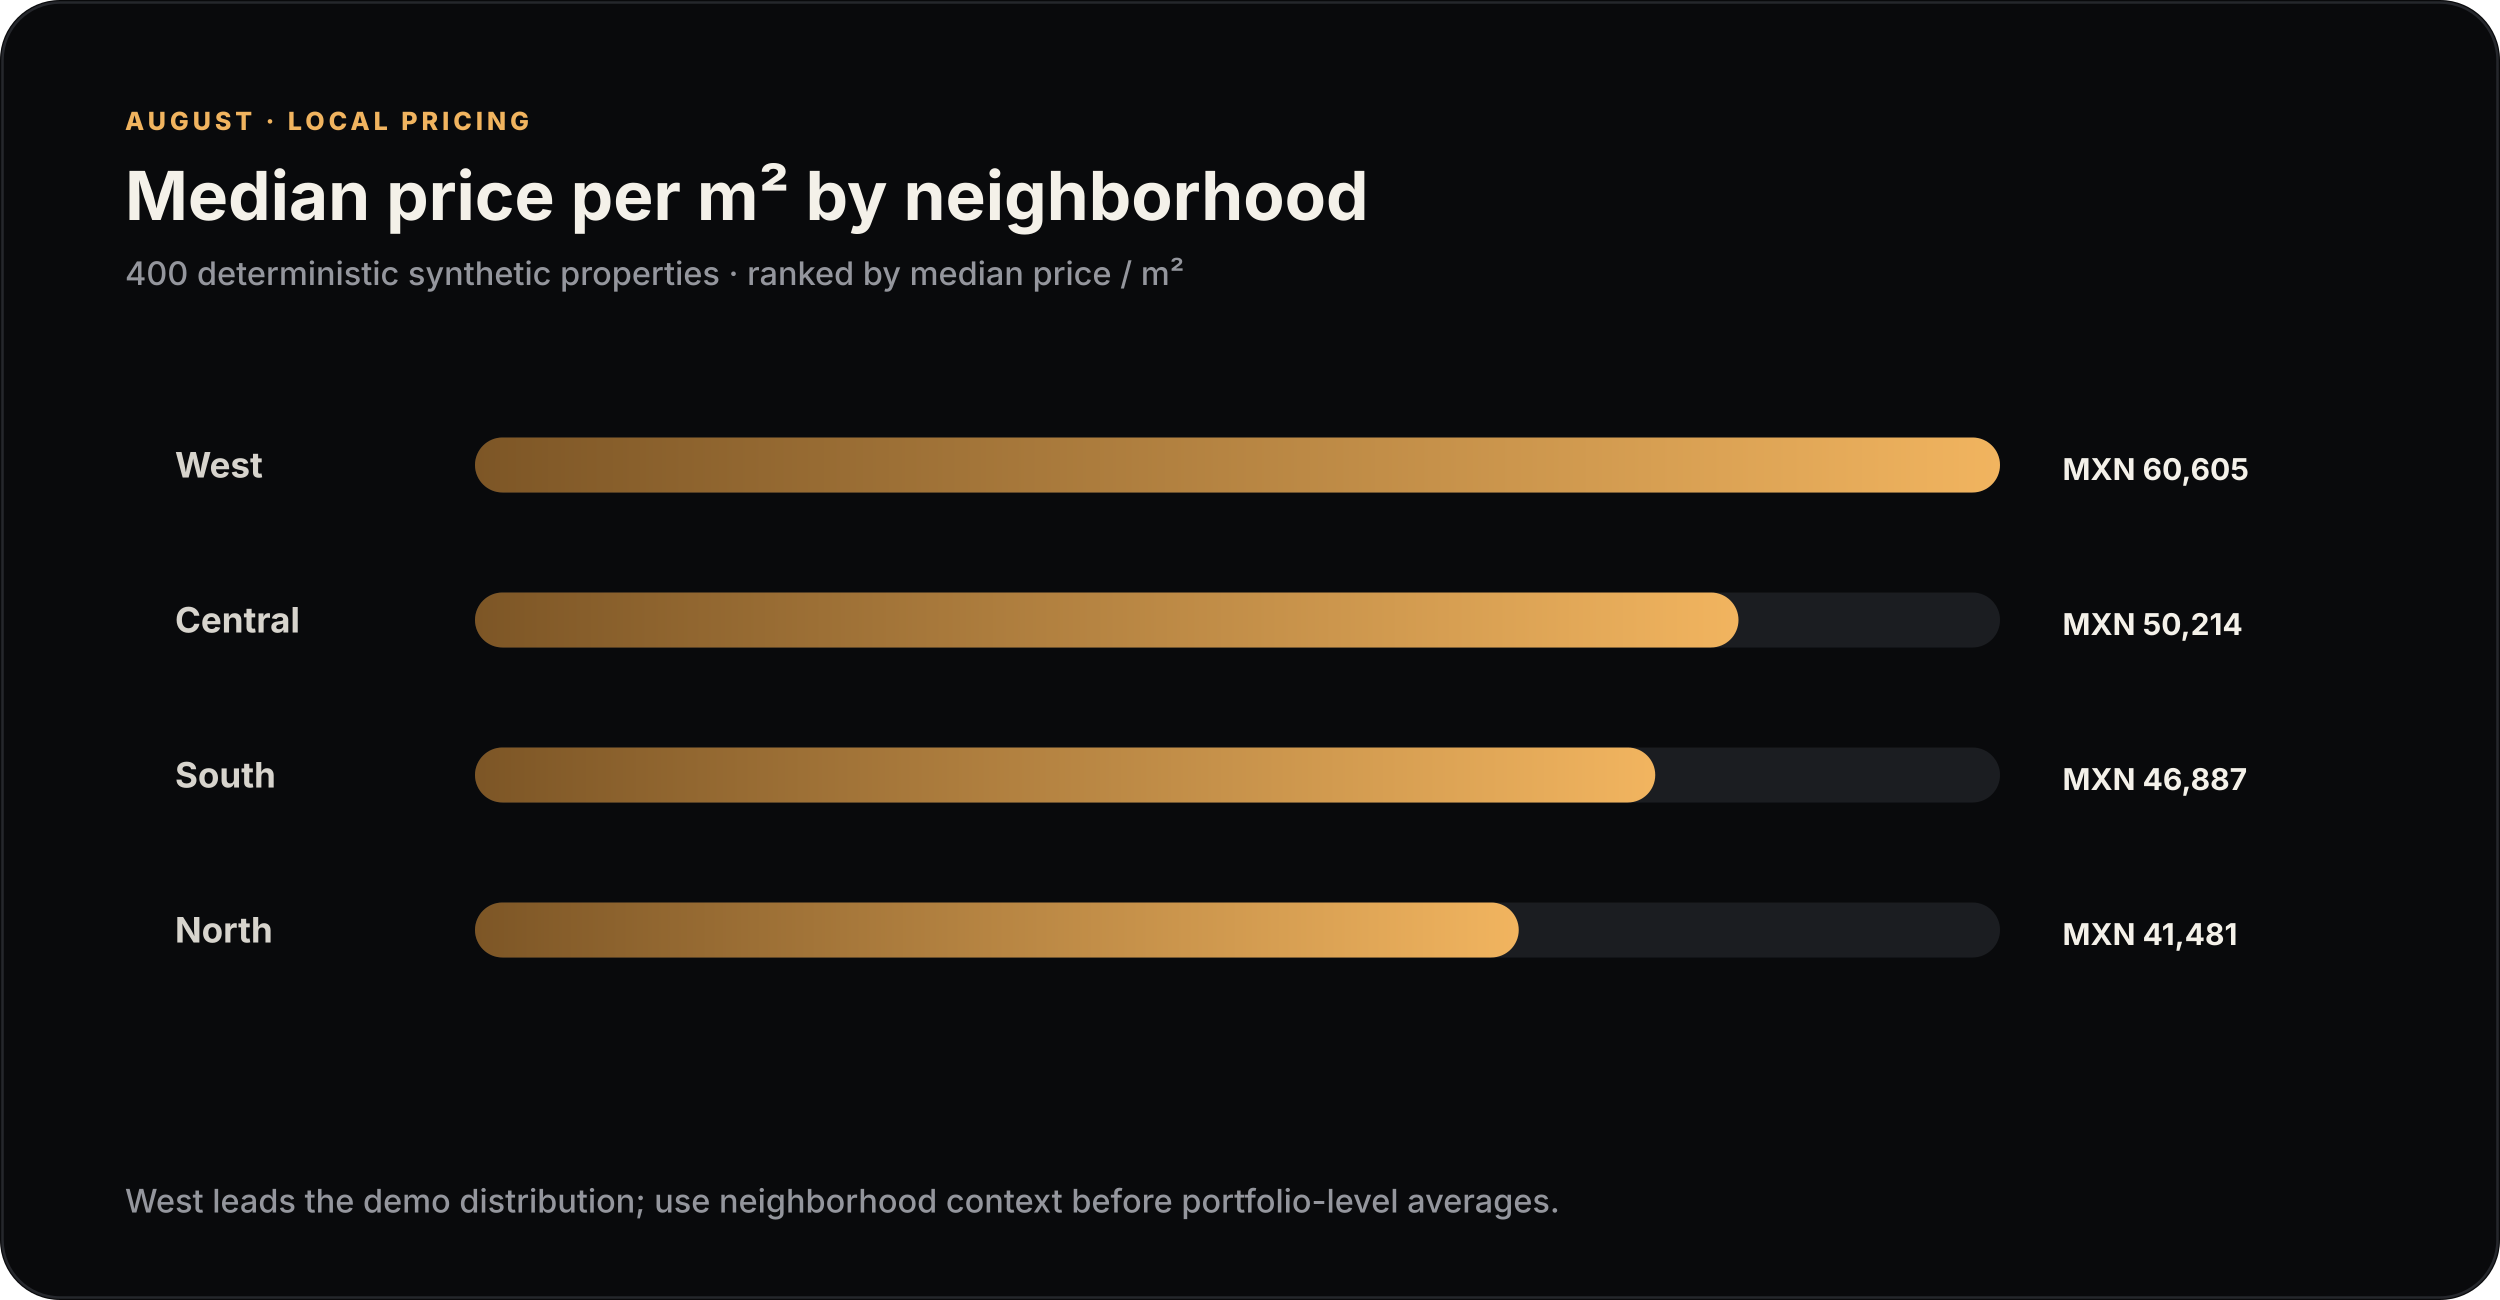
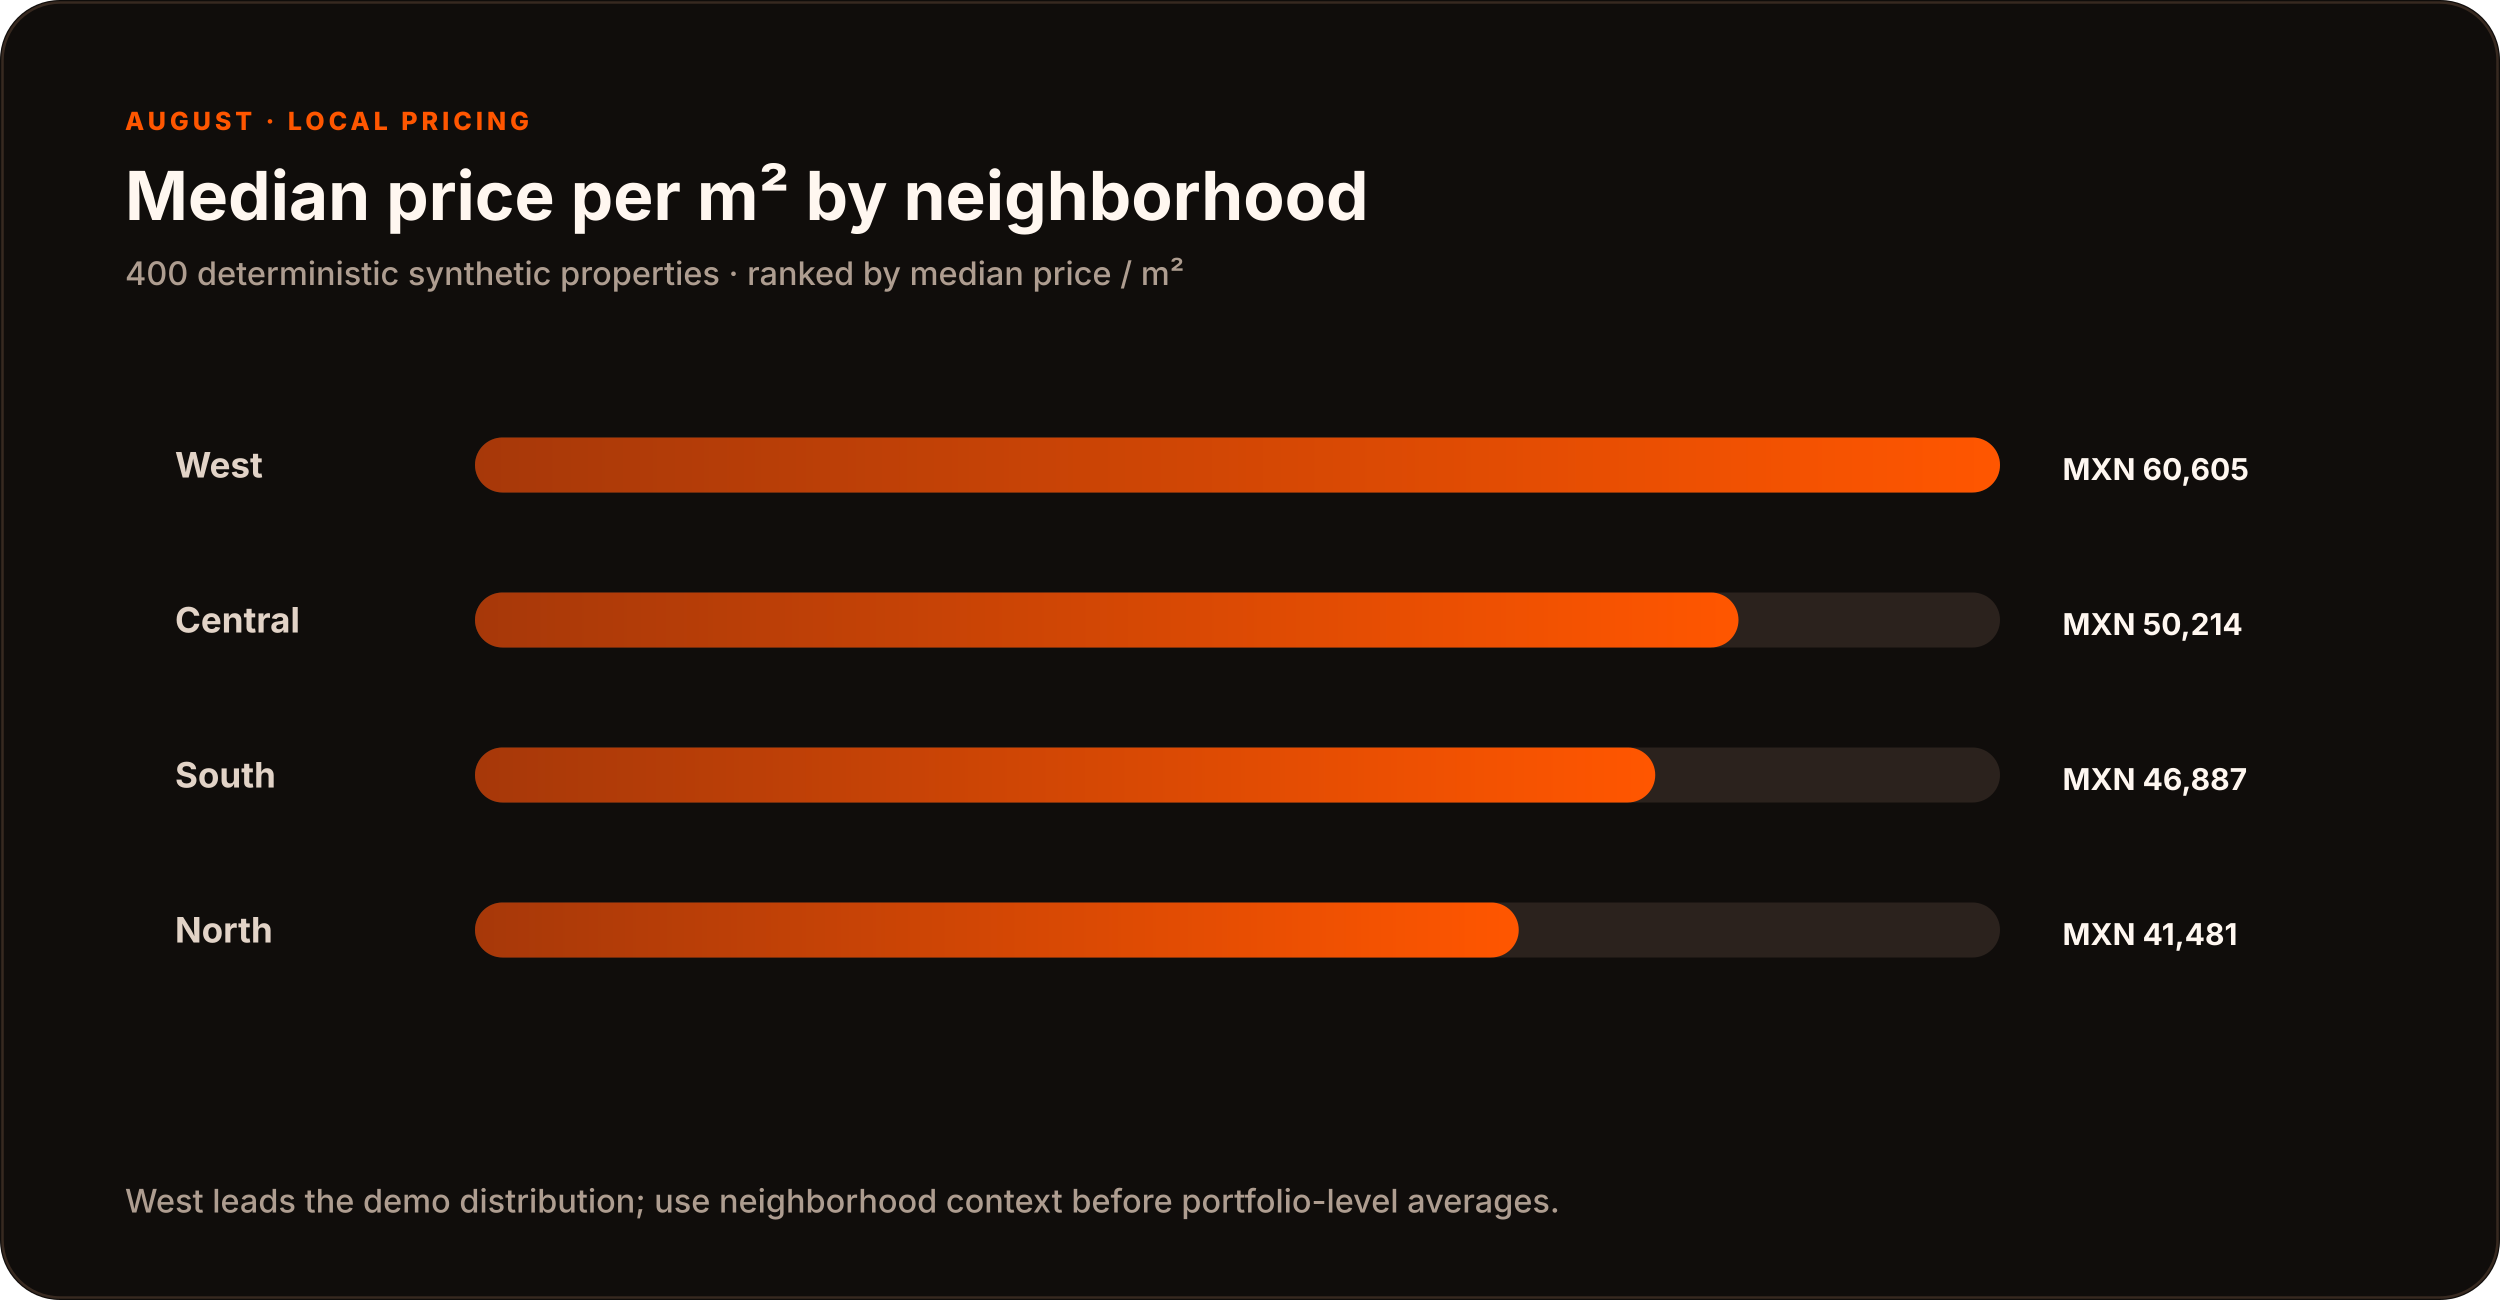
<svg xmlns="http://www.w3.org/2000/svg" width="1000" height="520" viewBox="0 0 1000 520">
  <defs>
    <linearGradient id="g">
-       <stop stop-color="#7d5626" />
-       <stop offset="1" stop-color="#f1b45f" />
+       <stop stop-color="#a73809" />
+       <stop offset="1" stop-color="#ff5600" />
    </linearGradient>
    <style>
- .t{font:700 27px Inter,Arial,sans-serif;fill:#f4f1e9}.s{font:500 13px Inter,Arial,sans-serif;fill:#94969d}
- .e{font:800 10px Inter,Arial,sans-serif;fill:#f1b45f;letter-spacing:1.6px}.lbl{font:700 14px Inter,Arial,sans-serif;fill:#d7d4cd}
- .val{font:700 12px Inter,Arial,sans-serif;fill:#f4f1e9}
+ .t{font:700 27px Inter,Arial,sans-serif;fill:#fff7f0}.s{font:500 13px Inter,Arial,sans-serif;fill:#ae9d90}
+ .e{font:800 10px Inter,Arial,sans-serif;fill:#ff5600;letter-spacing:1.6px}.lbl{font:700 14px Inter,Arial,sans-serif;fill:#e2d3c7}
+ .val{font:700 12px Inter,Arial,sans-serif;fill:#fff7f0}
</style>
  </defs>
-   <rect width="1000" height="520" rx="24" fill="#090a0c" />
-   <rect x="1" y="1" width="998" height="518" rx="23" fill="none" stroke="#25272c" />
+   <rect width="1000" height="520" rx="24" fill="#100d0b" />
+   <rect x="1" y="1" width="998" height="518" rx="23" fill="none" stroke="#372920" />
  <text x="50" y="52" class="e">AUGUST · LOCAL PRICING</text>
  <text x="50" y="88" class="t">Median price per m² by neighborhood</text>
  <text x="50" y="114" class="s">400 deterministic synthetic properties · ranked by median price / m²</text>
  <text x="70" y="191" class="lbl">West</text>
-   <rect x="190" y="175" width="610" height="22" rx="11" fill="#1b1d21" />
+   <rect x="190" y="175" width="610" height="22" rx="11" fill="#2b221d" />
  <rect x="190" y="175" width="610" height="22" rx="11" fill="url(#g)" />
  <text x="825" y="192" class="val">MXN 60,605</text>
  <text x="70" y="253" class="lbl">Central</text>
-   <rect x="190" y="237" width="610" height="22" rx="11" fill="#1b1d21" />
+   <rect x="190" y="237" width="610" height="22" rx="11" fill="#2b221d" />
  <rect x="190" y="237" width="505.4" height="22" rx="11" fill="url(#g)" />
  <text x="825" y="254" class="val">MXN 50,214</text>
  <text x="70" y="315" class="lbl">South</text>
-   <rect x="190" y="299" width="610" height="22" rx="11" fill="#1b1d21" />
+   <rect x="190" y="299" width="610" height="22" rx="11" fill="#2b221d" />
  <rect x="190" y="299" width="472.1" height="22" rx="11" fill="url(#g)" />
  <text x="825" y="316" class="val">MXN 46,887</text>
  <text x="70" y="377" class="lbl">North</text>
-   <rect x="190" y="361" width="610" height="22" rx="11" fill="#1b1d21" />
+   <rect x="190" y="361" width="610" height="22" rx="11" fill="#2b221d" />
  <rect x="190" y="361" width="417.5" height="22" rx="11" fill="url(#g)" />
  <text x="825" y="378" class="val">MXN 41,481</text>
  <text x="50" y="485" class="s">West leads the demo distribution; use neighborhood context before portfolio-level averages.</text>
</svg>
